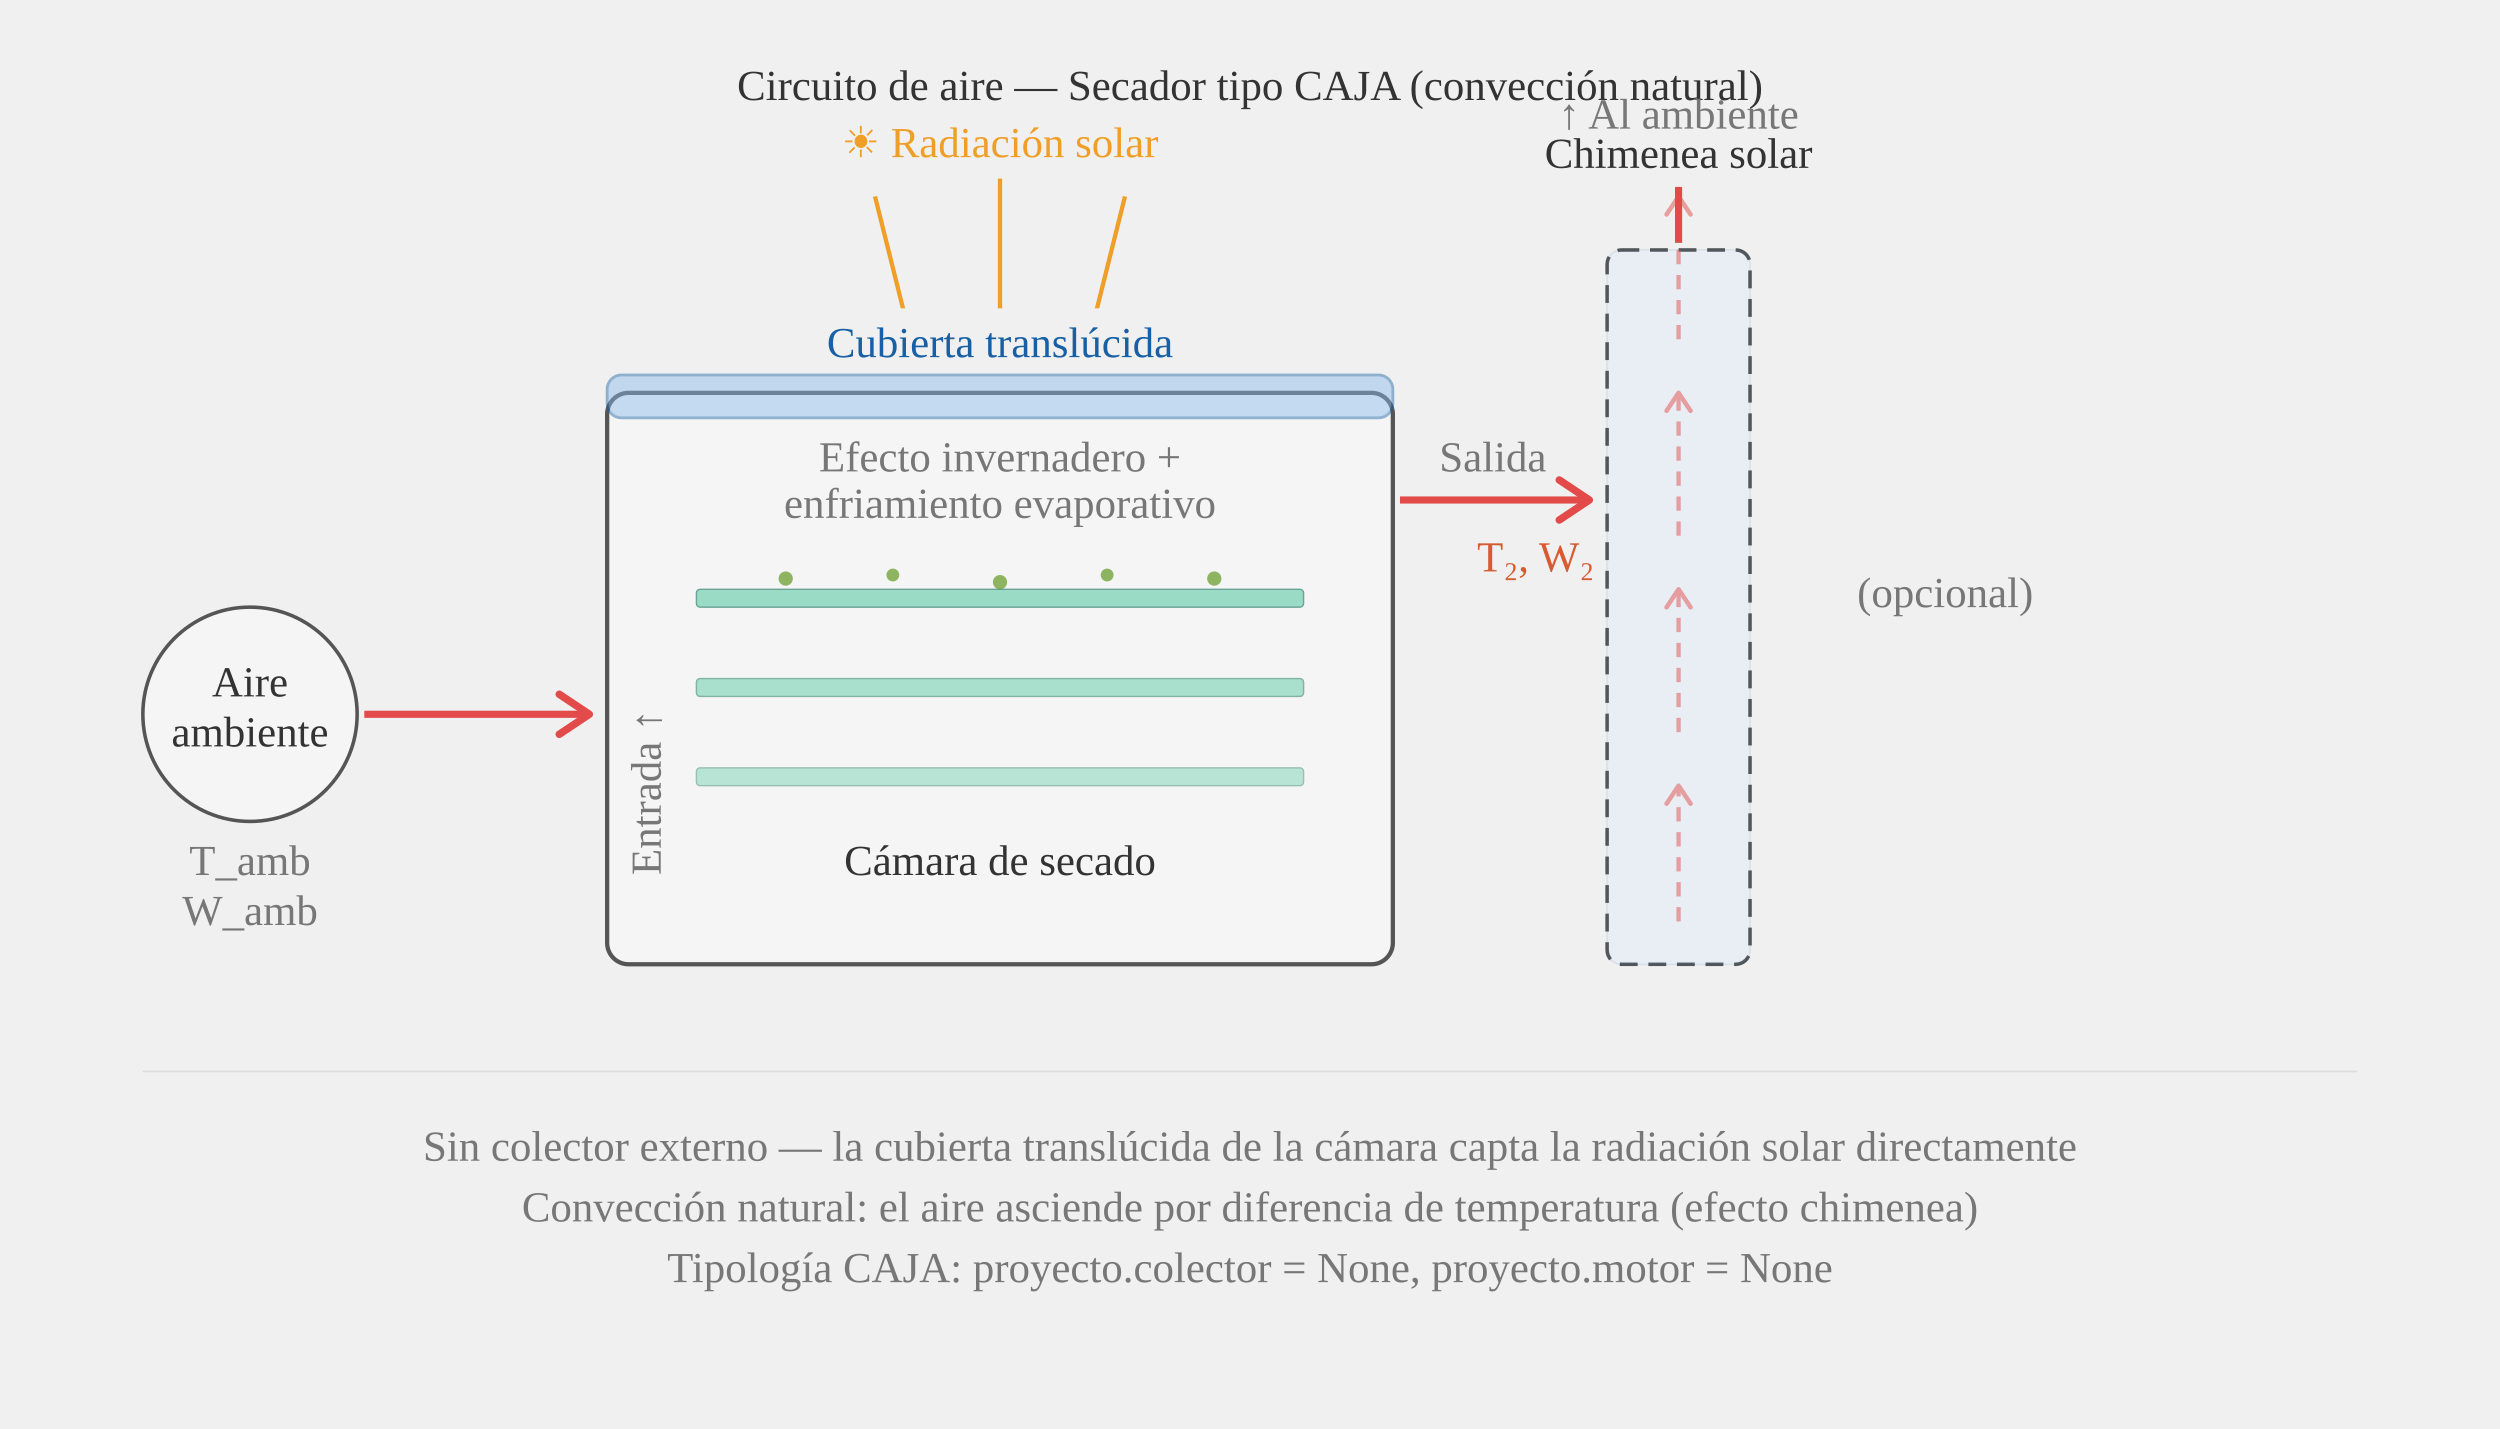
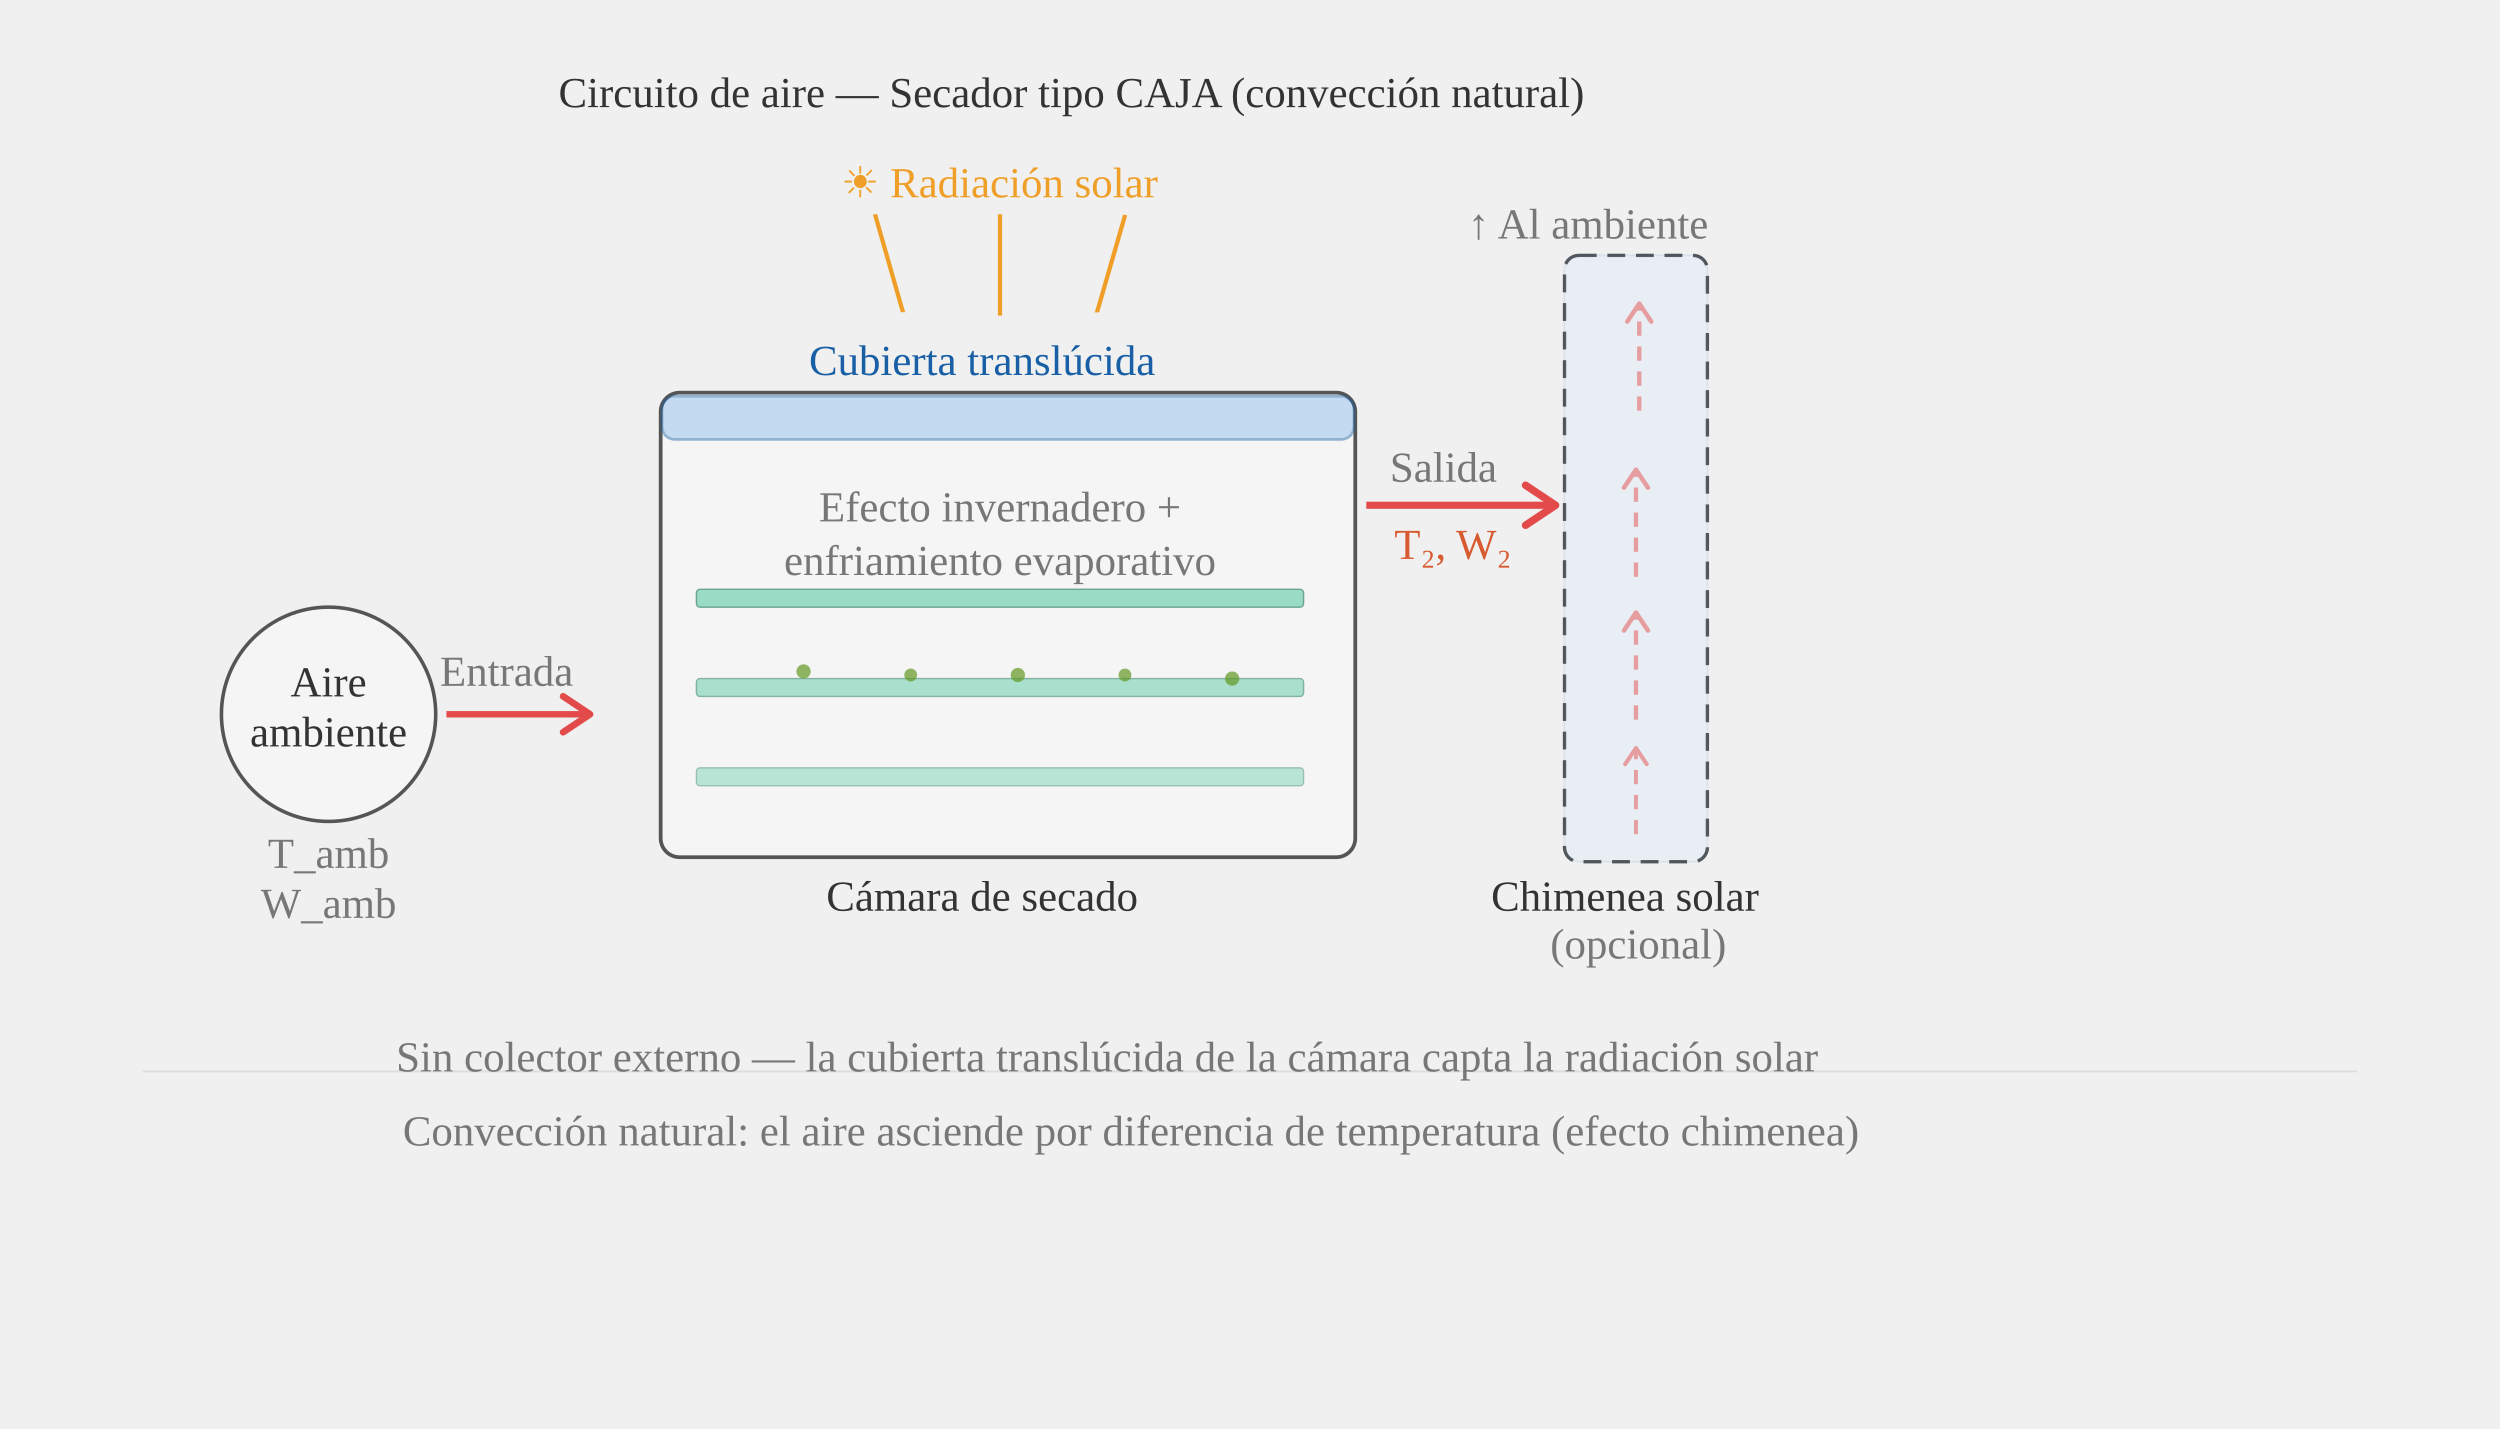
- <svg xmlns="http://www.w3.org/2000/svg" width="100%" viewBox="0 0 700 400" role="img" style="">
-   <defs>
+ <svg xmlns="http://www.w3.org/2000/svg" width="100%" viewBox="0 0 700 400" role="img" style="" version="1.1" id="svg47">
+   <defs id="defs20">
    <marker id="arrow" viewBox="0 0 10 10" refX="8" refY="5" markerWidth="7" markerHeight="7" orient="auto-start-reverse">
-       <path d="M2 1L8 5L2 9" fill="none" stroke="context-stroke" stroke-width="1.5" stroke-linecap="round" stroke-linejoin="round" />
+       <path d="M2 1L8 5L2 9" fill="none" stroke="context-stroke" stroke-width="1.5" stroke-linecap="round" stroke-linejoin="round" id="path1" />
    </marker>
    <mask id="imagine-text-gaps-z9xoyo" maskUnits="userSpaceOnUse">
-       <rect x="0" y="0" width="700" height="400" fill="white" />
-       <rect x="152.217" y="12.667" width="395.565" height="21.5" fill="black" rx="2" />
-       <rect x="54.184" y="181.333" width="31.633" height="19" fill="black" rx="2" />
-       <rect x="39.398" y="195.333" width="61.203" height="19" fill="black" rx="2" />
-       <rect x="47.315" y="231.333" width="45.426" height="19" fill="black" rx="2" />
-       <rect x="44.711" y="245.333" width="50.643" height="19" fill="black" rx="2" />
-       <rect x="218.122" y="86.333" width="123.86" height="19" fill="black" rx="2" />
-       <rect x="226.82" y="30.333" width="106.52" height="19" fill="black" rx="2" />
-       <rect x="217.087" y="118.333" width="125.826" height="19" fill="black" rx="2" />
-       <rect x="205.225" y="131.333" width="149.549" height="19" fill="black" rx="2" />
-       <rect x="214.861" y="229.667" width="130.39" height="21.5" fill="black" rx="2" />
-       <rect x="168" y="244.333" width="65.128" height="19" fill="black" rx="2" />
-       <rect x="397.177" y="118.333" width="41.757" height="19" fill="black" rx="2" />
-       <rect x="409.379" y="146.333" width="41.242" height="19" fill="black" rx="2" />
-       <rect x="422.276" y="33.333" width="95.619" height="19" fill="black" rx="2" />
-       <rect x="516" y="156.333" width="65.474" height="19" fill="black" rx="2" />
-       <rect x="426.013" y="22.333" width="87.974" height="19" fill="black" rx="2" />
-       <rect x="76.827" y="311.333" width="546.346" height="19" fill="black" rx="2" />
-       <rect x="106.267" y="328.333" width="487.466" height="19" fill="black" rx="2" />
-       <rect x="160.876" y="345.333" width="378.247" height="19" fill="black" rx="2" />
+       <rect x="0" y="0" width="700" height="400" fill="white" id="rect1" />
+       <rect x="152.217" y="12.667" width="395.565" height="21.5" fill="black" rx="2" id="rect2" />
+       <rect x="54.184" y="181.333" width="31.633" height="19" fill="black" rx="2" id="rect3" />
+       <rect x="39.398" y="195.333" width="61.203" height="19" fill="black" rx="2" id="rect4" />
+       <rect x="47.315" y="231.333" width="45.426" height="19" fill="black" rx="2" id="rect5" />
+       <rect x="44.711" y="245.333" width="50.643" height="19" fill="black" rx="2" id="rect6" />
+       <rect x="218.122" y="86.333" width="123.86" height="19" fill="black" rx="2" id="rect7" />
+       <rect x="226.82" y="30.333" width="106.52" height="19" fill="black" rx="2" id="rect8" />
+       <rect x="217.087" y="118.333" width="125.826" height="19" fill="black" rx="2" id="rect9" />
+       <rect x="205.225" y="131.333" width="149.549" height="19" fill="black" rx="2" id="rect10" />
+       <rect x="214.861" y="229.667" width="130.39" height="21.5" fill="black" rx="2" id="rect11" />
+       <rect x="168" y="244.333" width="65.128" height="19" fill="black" rx="2" id="rect12" />
+       <rect x="397.177" y="118.333" width="41.757" height="19" fill="black" rx="2" id="rect13" />
+       <rect x="409.379" y="146.333" width="41.242" height="19" fill="black" rx="2" id="rect14" />
+       <rect x="422.276" y="33.333" width="95.619" height="19" fill="black" rx="2" id="rect15" />
+       <rect x="516" y="156.333" width="65.474" height="19" fill="black" rx="2" id="rect16" />
+       <rect x="426.013" y="22.333" width="87.974" height="19" fill="black" rx="2" id="rect17" />
+       <rect x="76.827" y="311.333" width="546.346" height="19" fill="black" rx="2" id="rect18" />
+       <rect x="106.267" y="328.333" width="487.466" height="19" fill="black" rx="2" id="rect19" />
+       <rect x="160.876" y="345.333" width="378.247" height="19" fill="black" rx="2" id="rect20" />
    </mask>
+     <marker id="arrow-6" viewBox="0 0 10 10" refX="8" refY="5" markerWidth="7" markerHeight="7" orient="auto-start-reverse">
+       <path d="M 2,1 8,5 2,9" fill="none" stroke="context-stroke" stroke-width="1.5" stroke-linecap="round" stroke-linejoin="round" id="path1-0" />
+     </marker>
  </defs>
-   <text x="350" y="28" text-anchor="middle" fill="#333">Circuito de aire — Secador tipo CAJA (convección natural)</text>
-   <circle cx="70" cy="200" r="30" fill="#f5f5f5" stroke="#555" stroke-width="1" />
-   <text x="70" y="195" text-anchor="middle" fill="#333">Aire</text>
-   <text x="70" y="209" text-anchor="middle" fill="#333">ambiente</text>
-   <text x="70" y="245" text-anchor="middle" fill="#777">T_amb</text>
-   <text x="70" y="259" text-anchor="middle" fill="#777">W_amb</text>
-   <line x1="102" y1="200" x2="165" y2="200" stroke="#E24B4A" stroke-width="2" marker-end="url(#arrow)" />
-   <rect x="170" y="110" width="220" height="160" rx="6" fill="#f5f5f5" stroke="#555" stroke-width="1.2" />
-   <rect x="170" y="105" width="220" height="12" rx="4" fill="#85B7EB" stroke="#185FA5" stroke-width="0.8" opacity="0.45" />
-   <text x="280" y="100" text-anchor="middle" fill="#185FA5">Cubierta translúcida</text>
-   <line x1="245" y1="55" x2="255" y2="95" stroke="#EF9F27" stroke-width="1.2" marker-end="url(#arrow)" mask="url(#imagine-text-gaps-z9xoyo)" />
-   <line x1="280" y1="50" x2="280" y2="95" stroke="#EF9F27" stroke-width="1.2" marker-end="url(#arrow)" mask="url(#imagine-text-gaps-z9xoyo)" />
-   <line x1="315" y1="55" x2="305" y2="95" stroke="#EF9F27" stroke-width="1.2" marker-end="url(#arrow)" mask="url(#imagine-text-gaps-z9xoyo)" />
-   <text x="280" y="44" text-anchor="middle" fill="#EF9F27">☀ Radiación solar</text>
-   <text x="280" y="132" text-anchor="middle" fill="#777">Efecto invernadero +</text>
-   <text x="280" y="145" text-anchor="middle" fill="#777">enfriamiento evaporativo</text>
-   <rect x="195" y="165" width="170" height="5" rx="1" fill="#5DCAA5" stroke="#0F6E56" stroke-width="0.4" opacity="0.6" />
-   <rect x="195" y="190" width="170" height="5" rx="1" fill="#5DCAA5" stroke="#0F6E56" stroke-width="0.4" opacity="0.5" />
-   <rect x="195" y="215" width="170" height="5" rx="1" fill="#5DCAA5" stroke="#0F6E56" stroke-width="0.4" opacity="0.4" />
-   <circle cx="220" cy="162" r="2" fill="#639922" opacity="0.7" />
-   <circle cx="250" cy="161" r="1.8" fill="#639922" opacity="0.7" />
-   <circle cx="280" cy="163" r="2" fill="#639922" opacity="0.7" />
-   <circle cx="310" cy="161" r="1.8" fill="#639922" opacity="0.7" />
-   <circle cx="340" cy="162" r="2" fill="#639922" opacity="0.7" />
-   <text x="280" y="245" text-anchor="middle" fill="#333">Cámara de secado</text>
-   <text x="172" y="258" fill="#777" transform="rotate(-90,172,245)">Entrada ↑</text>
-   <line x1="392" y1="140" x2="445" y2="140" stroke="#E24B4A" stroke-width="2" marker-end="url(#arrow)" />
-   <text x="418" y="132" text-anchor="middle" fill="#777">Salida</text>
-   <text x="430" y="160" text-anchor="middle" fill="#D85A30">T₂, W₂</text>
-   <rect x="450" y="70" width="40" height="200" rx="4" fill="#f5f5f5" stroke="#555" stroke-width="1" stroke-dasharray="5 3" />
-   <rect x="450" y="70" width="40" height="200" rx="4" fill="#85B7EB" stroke="#185FA5" stroke-width="0.5" opacity="0.12" />
-   <line x1="470" y1="258" x2="470" y2="220" stroke="#E24B4A" stroke-width="1.2" stroke-dasharray="4 3" opacity="0.5" marker-end="url(#arrow)" />
-   <line x1="470" y1="205" x2="470" y2="165" stroke="#E24B4A" stroke-width="1.2" stroke-dasharray="4 3" opacity="0.5" marker-end="url(#arrow)" />
-   <line x1="470" y1="150" x2="470" y2="110" stroke="#E24B4A" stroke-width="1.2" stroke-dasharray="4 3" opacity="0.5" marker-end="url(#arrow)" />
-   <line x1="470" y1="95" x2="470" y2="55" stroke="#E24B4A" stroke-width="1.2" stroke-dasharray="4 3" opacity="0.5" marker-end="url(#arrow)" />
-   <text x="470" y="47" text-anchor="middle" fill="#333">Chimenea solar</text>
-   <text x="520" y="170" fill="#777">(opcional)</text>
-   <line x1="470" y1="68" x2="470" y2="42" stroke="#E24B4A" stroke-width="2" marker-end="url(#arrow)" mask="url(#imagine-text-gaps-z9xoyo)" />
-   <text x="470" y="36" text-anchor="middle" fill="#777">↑ Al ambiente</text>
-   <line x1="40" y1="300" x2="660" y2="300" stroke="#ddd" stroke-width="0.5" />
-   <text x="350" y="325" text-anchor="middle" fill="#777">Sin colector externo — la cubierta translúcida de la cámara capta la radiación solar directamente</text>
-   <text x="350" y="342" text-anchor="middle" fill="#777">Convección natural: el aire asciende por diferencia de temperatura (efecto chimenea)</text>
-   <text x="350" y="359" text-anchor="middle" fill="#777">Tipología CAJA: proyecto.colector = None, proyecto.motor = None</text>
+   <text x="300" y="30" text-anchor="middle" fill="#333333" id="text20">Circuito de aire — Secador tipo CAJA (convección natural)</text>
+   <circle cx="92" cy="200" r="30" fill="#f5f5f5" stroke="#555555" stroke-width="1" id="circle20" />
+   <text x="92" y="195" text-anchor="middle" fill="#333333" id="text21">Aire</text>
+   <text x="92" y="209" text-anchor="middle" fill="#333333" id="text22">ambiente</text>
+   <text x="92" y="243" text-anchor="middle" fill="#777777" id="text23">T_amb</text>
+   <text x="92" y="257" text-anchor="middle" fill="#777777" id="text24">W_amb</text>
+   <line x1="125" y1="200" x2="165.206" y2="200" stroke="#e24b4a" stroke-width="1.793" marker-end="url(#arrow)" id="line24" />
+   <rect x="184.986" y="109.945" width="194.489" height="130.069" rx="5.304" fill="#f5f5f5" stroke="#555555" stroke-width="1.05" id="rect24" />
+   <rect x="185.376" y="110.976" width="193.709" height="12.048" rx="3.522" fill="#85b7eb" stroke="#185fa5" stroke-width="0.752" opacity="0.45" id="rect25" />
+   <text x="275" y="105" text-anchor="middle" fill="#185fa5" id="text25">Cubierta translúcida</text>
+   <line x1="245" y1="55" x2="255" y2="95" stroke="#ef9f27" stroke-width="1.2" marker-end="url(#arrow)" mask="url(#imagine-text-gaps-z9xoyo)" id="line25" transform="matrix(1,0,0,0.875,0,11.875)" />
+   <line x1="280" y1="50" x2="280" y2="95" stroke="#ef9f27" stroke-width="1.2" marker-end="url(#arrow)" mask="url(#imagine-text-gaps-z9xoyo)" id="line26" transform="matrix(1,0,0,0.7808457,0,20.95772)" />
+   <line x1="315" y1="55" x2="305" y2="95" stroke="#ef9f27" stroke-width="1.2" marker-end="url(#arrow)" mask="url(#imagine-text-gaps-z9xoyo)" id="line27" transform="matrix(1.008525,0,0,0.8712338,-2.63389,12.26142)" />
+   <text x="279.834" y="55.242" text-anchor="middle" fill="#ef9f27" id="text27">☀ Radiación solar</text>
+   <text x="280" y="146" text-anchor="middle" fill="#777777" id="text28">Efecto invernadero +</text>
+   <text x="280" y="161" text-anchor="middle" fill="#777777" id="text29">enfriamiento evaporativo</text>
+   <rect x="195" y="165" width="170" height="5" rx="1" fill="#5DCAA5" stroke="#0F6E56" stroke-width="0.4" opacity="0.6" id="rect29" />
+   <rect x="195" y="190" width="170" height="5" rx="1" fill="#5DCAA5" stroke="#0F6E56" stroke-width="0.4" opacity="0.5" id="rect30" />
+   <rect x="195" y="215" width="170" height="5" rx="1" fill="#5DCAA5" stroke="#0F6E56" stroke-width="0.4" opacity="0.4" id="rect31" />
+   <circle cx="225" cy="188" r="2" fill="#639922" opacity="0.7" id="circle31" />
+   <circle cx="255" cy="189" r="1.8" fill="#639922" opacity="0.7" id="circle32" />
+   <circle cx="285" cy="189" r="2" fill="#639922" opacity="0.7" id="circle33" />
+   <circle cx="315" cy="189" r="1.8" fill="#639922" opacity="0.7" id="circle34" />
+   <circle cx="345" cy="190" r="2" fill="#639922" opacity="0.7" id="circle35" />
+   <text x="275" y="255" text-anchor="middle" fill="#333333" id="text35">Cámara de secado</text>
+   <text x="123.075" y="192.115" fill="#777777" transform="rotate(-0.03800274)" id="text36">Entrada</text>
+   <line x1="382.564" y1="141.47" x2="435.564" y2="141.47" stroke="#e24b4a" stroke-width="2" marker-end="url(#arrow)" id="line36" />
+   <text x="404.16" y="134.88" text-anchor="middle" fill="#777777" id="text37">Salida</text>
+   <text x="406.807" y="156.508" text-anchor="middle" fill="#d85a30" id="text38">T₂, W₂</text>
+   <rect x="438.068" y="71.51" width="40" height="169.764" rx="4" fill="#f5f5f5" stroke="#555555" stroke-width="0.945" stroke-dasharray="5, 3" id="rect38" />
+   <rect x="438.055" y="71.496" width="40.027" height="169.777" rx="4.003" fill="#85b7eb" stroke="#185fa5" stroke-width="0.473" opacity="0.12" id="rect39" />
+   <line x1="458.068" y1="233.578" x2="458.068" y2="209.442" stroke="#e24b4a" stroke-width="1.081" stroke-dasharray="4, 3" opacity="0.5" marker-end="url(#arrow)" id="line39" />
+   <line x1="458.068" y1="201.51" x2="458.068" y2="171.51" stroke="#e24b4a" stroke-width="1.2" stroke-dasharray="4, 3" opacity="0.5" marker-end="url(#arrow)" id="line40" />
+   <line x1="458.068" y1="161.51" x2="458.068" y2="131.51" stroke="#e24b4a" stroke-width="1.2" stroke-dasharray="4, 3" opacity="0.5" marker-end="url(#arrow)" id="line41" />
+   <line x1="458.99" y1="115" x2="458.99" y2="85" stroke="#e24b4a" stroke-width="1.2" stroke-dasharray="4, 3" opacity="0.5" marker-end="url(#arrow-6)" id="line41-2" style="marker-end:url(#arrow-6)" />
+   <text x="455" y="255" text-anchor="middle" fill="#333333" id="text42">Chimenea solar</text>
+   <text x="434.062" y="268.374" fill="#777777" id="text43">(opcional)</text>
+   <text x="444.672" y="66.783" text-anchor="middle" fill="#777777" id="text44">↑ Al ambiente</text>
+   <line x1="40" y1="300" x2="660" y2="300" stroke="#ddd" stroke-width="0.5" id="line44" />
+   <text x="310" y="300" text-anchor="middle" fill="#777777" id="text45">Sin colector externo — la cubierta translúcida de la cámara capta la radiación solar</text>
+   <text x="316.674" y="320.72" text-anchor="middle" fill="#777777" id="text46">Convección natural: el aire asciende por diferencia de temperatura (efecto chimenea)</text>
</svg>
